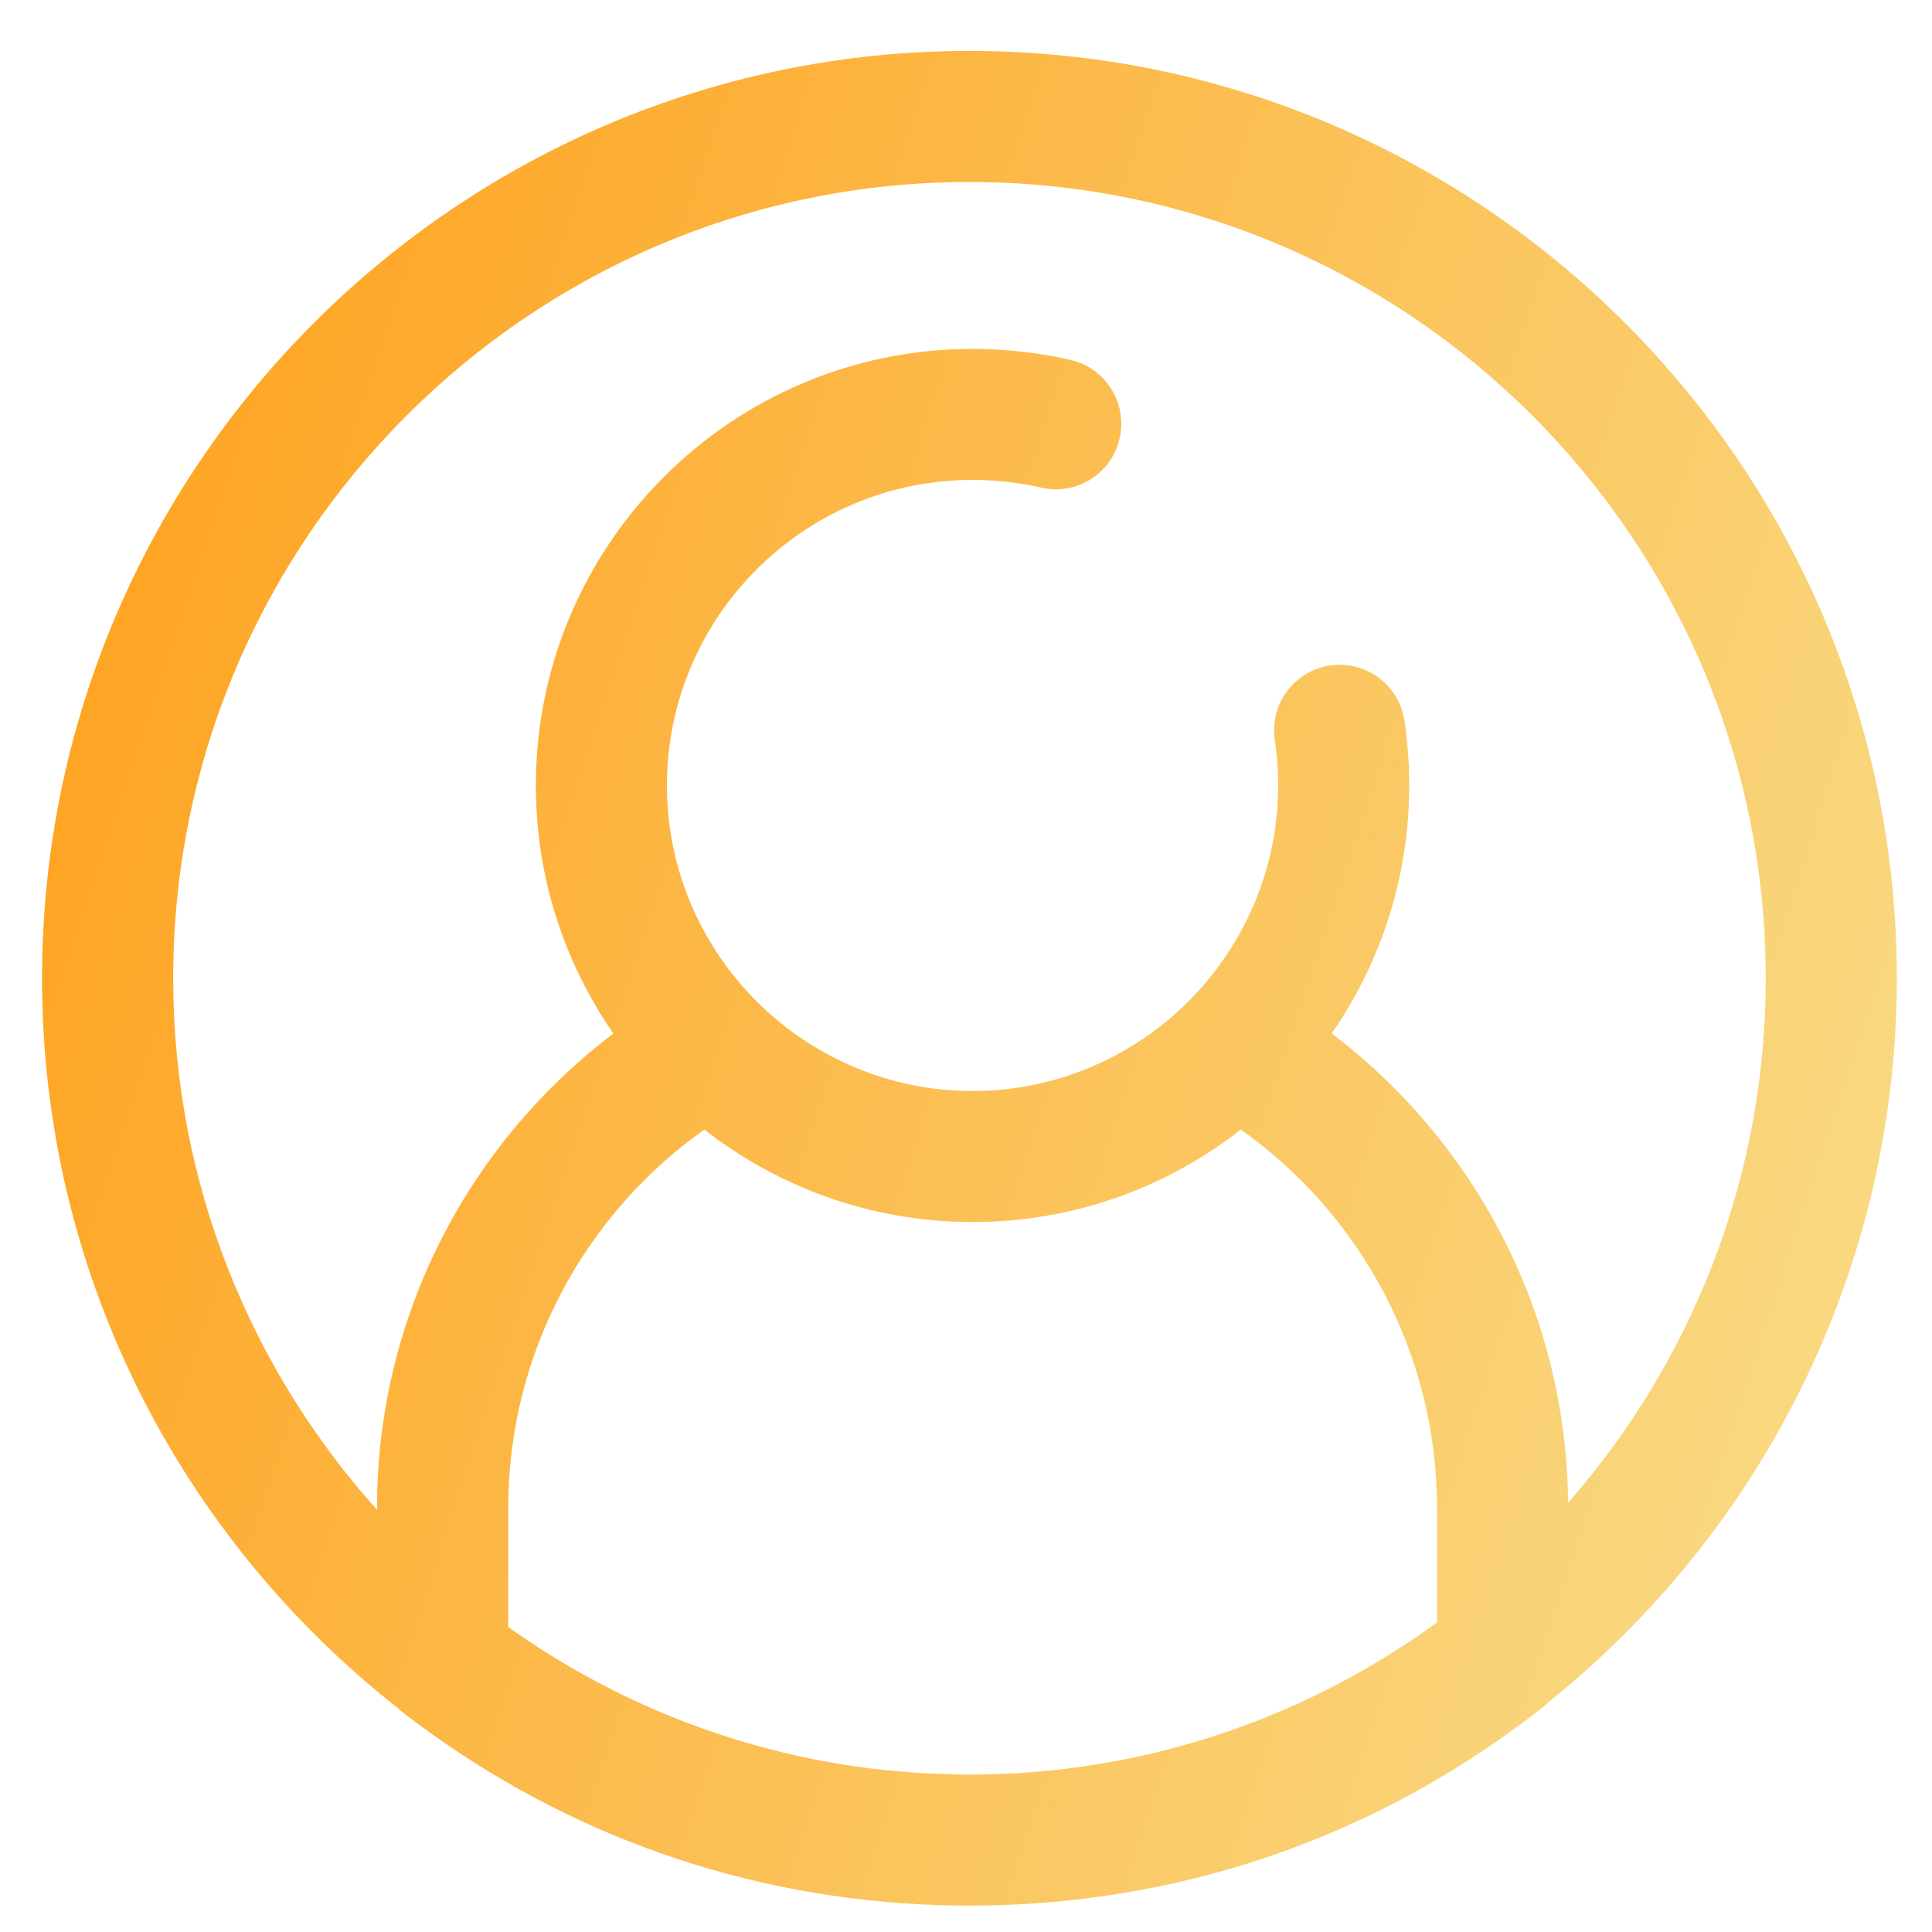
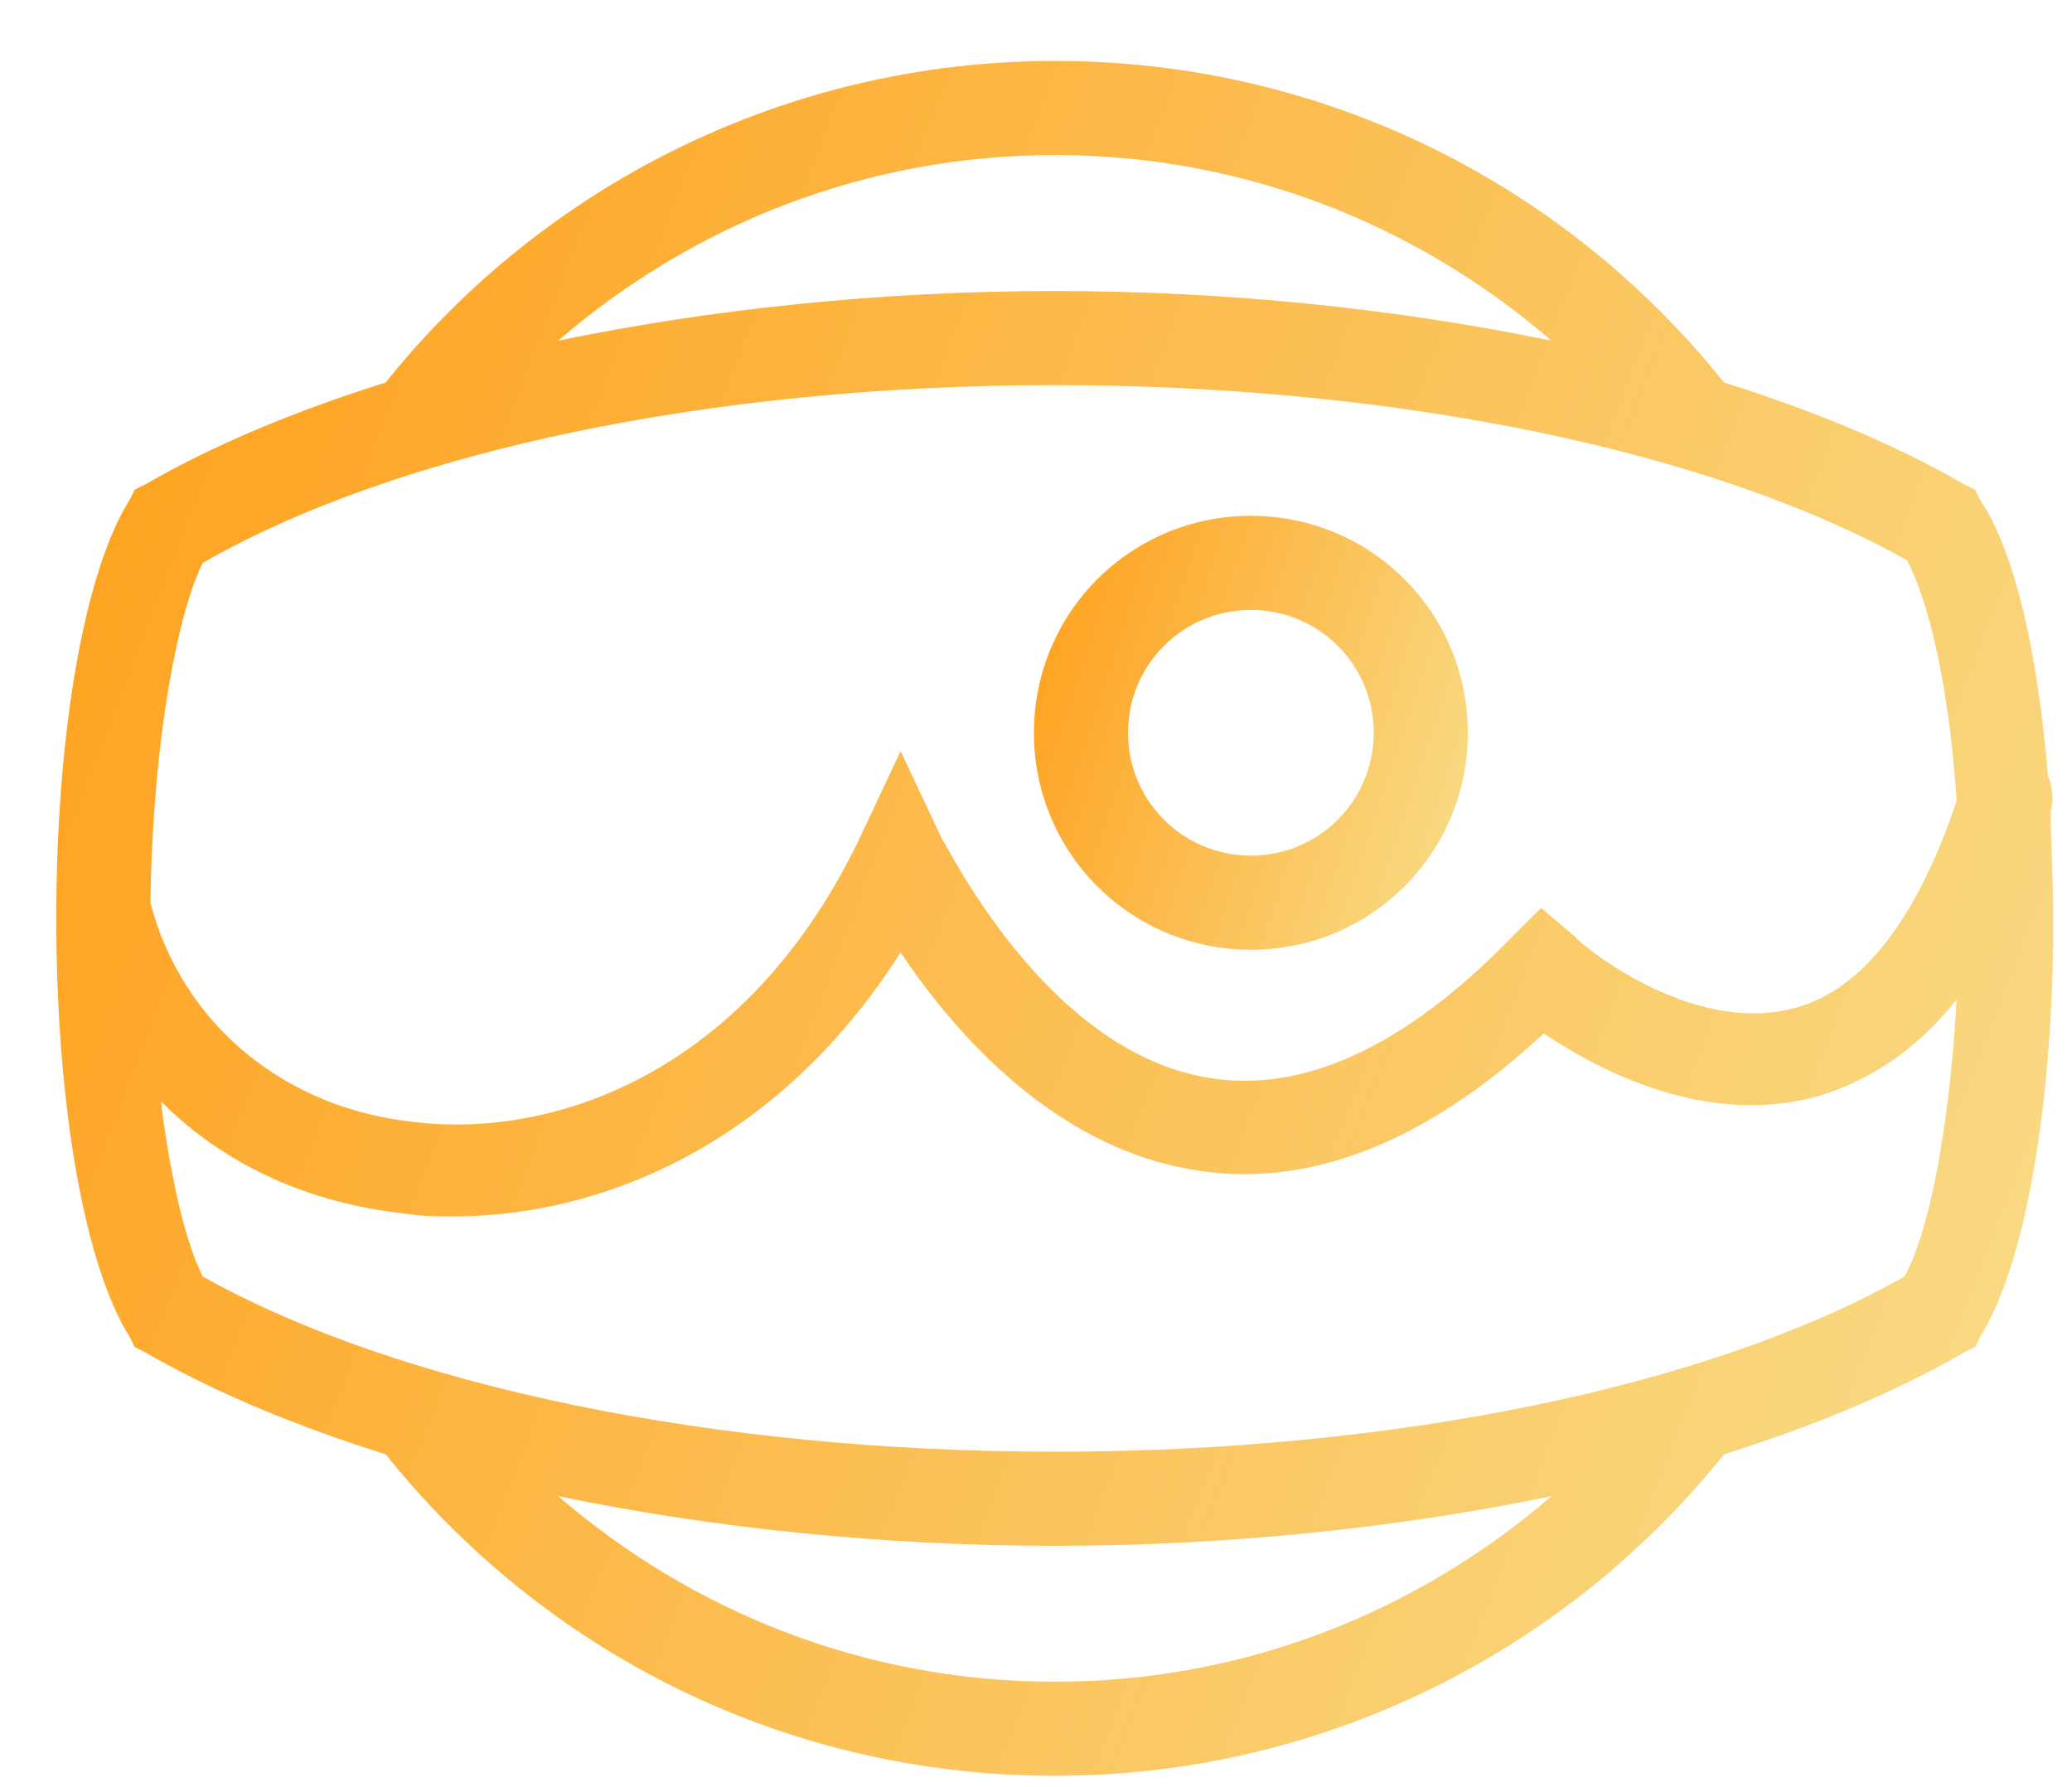
- <svg xmlns="http://www.w3.org/2000/svg" width="25" height="25" viewBox="0 0 25 25" fill="none">
-   <path d="M12.545 0.659C5.928 0.659 0.544 6.042 0.544 12.659C0.544 16.485 2.344 19.899 5.143 22.098C5.163 22.117 5.185 22.137 5.208 22.155C7.155 23.662 9.458 24.514 11.902 24.642C11.92 24.642 11.937 24.643 11.954 24.644C12.032 24.648 12.11 24.651 12.188 24.654C12.211 24.654 12.234 24.655 12.257 24.655C12.352 24.658 12.448 24.659 12.545 24.659C12.642 24.659 12.738 24.657 12.835 24.655C12.857 24.654 12.879 24.654 12.901 24.654C12.981 24.651 13.061 24.648 13.139 24.644C13.155 24.643 13.17 24.642 13.185 24.642C15.67 24.513 18.003 23.637 19.968 22.088C19.995 22.066 20.021 22.044 20.045 22.019C22.786 19.818 24.545 16.439 24.545 12.658C24.545 6.042 19.162 0.659 12.545 0.659ZM13.647 22.904C13.594 22.91 13.541 22.914 13.489 22.919C13.43 22.924 13.372 22.93 13.313 22.934C13.211 22.942 13.11 22.948 13.007 22.952C12.972 22.954 12.937 22.954 12.902 22.956C12.783 22.96 12.665 22.963 12.545 22.963C12.427 22.963 12.309 22.96 12.192 22.956C12.157 22.955 12.123 22.954 12.088 22.952C11.991 22.948 11.893 22.942 11.797 22.935C11.74 22.931 11.684 22.926 11.628 22.921C11.567 22.916 11.507 22.91 11.446 22.904C11.378 22.896 11.31 22.889 11.243 22.881C11.231 22.879 11.219 22.877 11.207 22.876C9.497 22.653 7.918 22.01 6.576 21.053V19.517C6.576 17.495 7.579 15.706 9.114 14.616C10.072 15.365 11.278 15.813 12.586 15.813C13.893 15.813 15.099 15.366 16.057 14.616C17.592 15.706 18.595 17.495 18.595 19.517V20.994C17.175 22.027 15.482 22.708 13.647 22.904ZM20.291 19.446C20.269 16.97 19.072 14.768 17.232 13.373C17.864 12.46 18.235 11.355 18.235 10.164C18.235 9.884 18.215 9.601 18.174 9.326C18.105 8.862 17.673 8.543 17.21 8.611C16.747 8.68 16.427 9.112 16.496 9.575C16.525 9.768 16.539 9.966 16.539 10.164C16.539 11.037 16.253 11.846 15.771 12.501C15.38 13.033 14.86 13.463 14.257 13.745C13.748 13.984 13.182 14.118 12.585 14.118C11.988 14.118 11.421 13.984 10.913 13.745C10.31 13.463 9.789 13.032 9.398 12.501C8.916 11.846 8.63 11.038 8.63 10.164C8.63 7.984 10.404 6.21 12.584 6.21C12.884 6.21 13.183 6.244 13.472 6.31C13.929 6.415 14.384 6.13 14.488 5.673C14.592 5.217 14.307 4.761 13.851 4.657C13.437 4.562 13.011 4.515 12.584 4.515C9.468 4.515 6.934 7.049 6.934 10.164C6.934 11.356 7.305 12.461 7.937 13.374C6.08 14.782 4.878 17.012 4.878 19.518V19.536C3.24 17.711 2.241 15.3 2.241 12.659C2.241 6.977 6.863 2.355 12.545 2.355C18.226 2.355 22.849 6.977 22.849 12.659C22.849 15.256 21.882 17.632 20.291 19.446Z" fill="url(#paint0_linear)" />
+ <svg xmlns="http://www.w3.org/2000/svg" width="29" height="25" viewBox="0 0 29 25" fill="none">
+   <path d="M28.703 11.353C28.739 11.207 28.739 11.024 28.666 10.877C28.52 9.121 28.191 7.695 27.715 6.999L27.642 6.853L27.495 6.78C26.544 6.231 25.41 5.756 24.13 5.353C21.934 2.609 18.569 0.853 14.764 0.853C10.995 0.853 7.593 2.609 5.398 5.353C4.117 5.756 2.983 6.231 2.032 6.78L1.886 6.853L1.812 6.999C1.191 7.987 0.788 10.219 0.788 12.853C0.788 15.487 1.191 17.719 1.812 18.707L1.886 18.853L2.032 18.926C2.983 19.475 4.117 19.951 5.398 20.353C7.593 23.097 10.959 24.853 14.764 24.853C18.532 24.853 21.934 23.097 24.13 20.353C25.41 19.951 26.544 19.475 27.495 18.926L27.642 18.853L27.715 18.707C28.337 17.719 28.739 15.487 28.739 12.853C28.739 12.341 28.703 11.829 28.703 11.353ZM14.764 20.317C10.008 20.317 5.581 19.402 2.837 17.865C2.617 17.426 2.398 16.585 2.252 15.414C3.13 16.292 4.3 16.841 5.691 16.987C5.91 17.024 6.13 17.024 6.349 17.024C8.398 17.024 10.886 16.036 12.605 13.329C13.337 14.426 14.727 16.036 16.666 16.365C18.276 16.658 19.959 15.999 21.605 14.463C22.373 14.975 23.873 15.78 25.447 15.341C26.178 15.121 26.837 14.682 27.386 13.987C27.276 15.89 26.983 17.28 26.654 17.865C23.947 19.402 19.52 20.317 14.764 20.317ZM14.764 5.39C19.52 5.39 23.947 6.304 26.691 7.841C26.983 8.39 27.276 9.56 27.386 11.207C26.837 12.853 26.069 13.841 25.154 14.097C23.654 14.536 22.044 13.146 22.044 13.109L21.569 12.707L21.13 13.146C19.666 14.646 18.239 15.304 16.922 15.085C14.617 14.719 13.227 11.756 13.191 11.756L12.605 10.512L12.02 11.756C10.447 15.012 7.776 15.926 5.837 15.707C3.971 15.524 2.544 14.317 2.105 12.634C2.142 10.256 2.508 8.536 2.837 7.878C5.581 6.304 10.008 5.39 14.764 5.39ZM14.764 2.17C17.434 2.17 19.849 3.158 21.715 4.768C19.593 4.329 17.215 4.073 14.764 4.073C12.312 4.073 9.934 4.329 7.812 4.768C9.678 3.158 12.093 2.17 14.764 2.17ZM14.764 23.536C12.093 23.536 9.678 22.548 7.812 20.939C9.934 21.378 12.312 21.634 14.764 21.634C17.215 21.634 19.593 21.378 21.715 20.939C19.849 22.548 17.434 23.536 14.764 23.536Z" fill="url(#paint0_linear)" />
+   <path d="M17.508 13.292C19.191 13.292 20.544 11.938 20.544 10.256C20.544 8.573 19.191 7.219 17.508 7.219C15.825 7.219 14.471 8.573 14.471 10.256C14.471 11.938 15.825 13.292 17.508 13.292ZM17.508 8.536C18.459 8.536 19.227 9.304 19.227 10.256C19.227 11.207 18.459 11.975 17.508 11.975C16.557 11.975 15.788 11.207 15.788 10.256C15.788 9.304 16.557 8.536 17.508 8.536Z" fill="url(#paint1_linear)" />
  <defs>
-     <linearGradient id="paint0_linear" x1="0.544" y1="0.659" x2="29.334" y2="10.178" gradientUnits="userSpaceOnUse">
+     <linearGradient id="paint0_linear" x1="0.788" y1="0.853" x2="33.178" y2="13.326" gradientUnits="userSpaceOnUse">
+       <stop stop-color="#FF9E18" />
+       <stop offset="1" stop-color="#F8DF8D" />
+     </linearGradient>
+     <linearGradient id="paint1_linear" x1="14.471" y1="7.219" x2="21.756" y2="9.628" gradientUnits="userSpaceOnUse">
      <stop stop-color="#FF9E18" />
      <stop offset="1" stop-color="#F8DF8D" />
    </linearGradient>
  </defs>
</svg>
